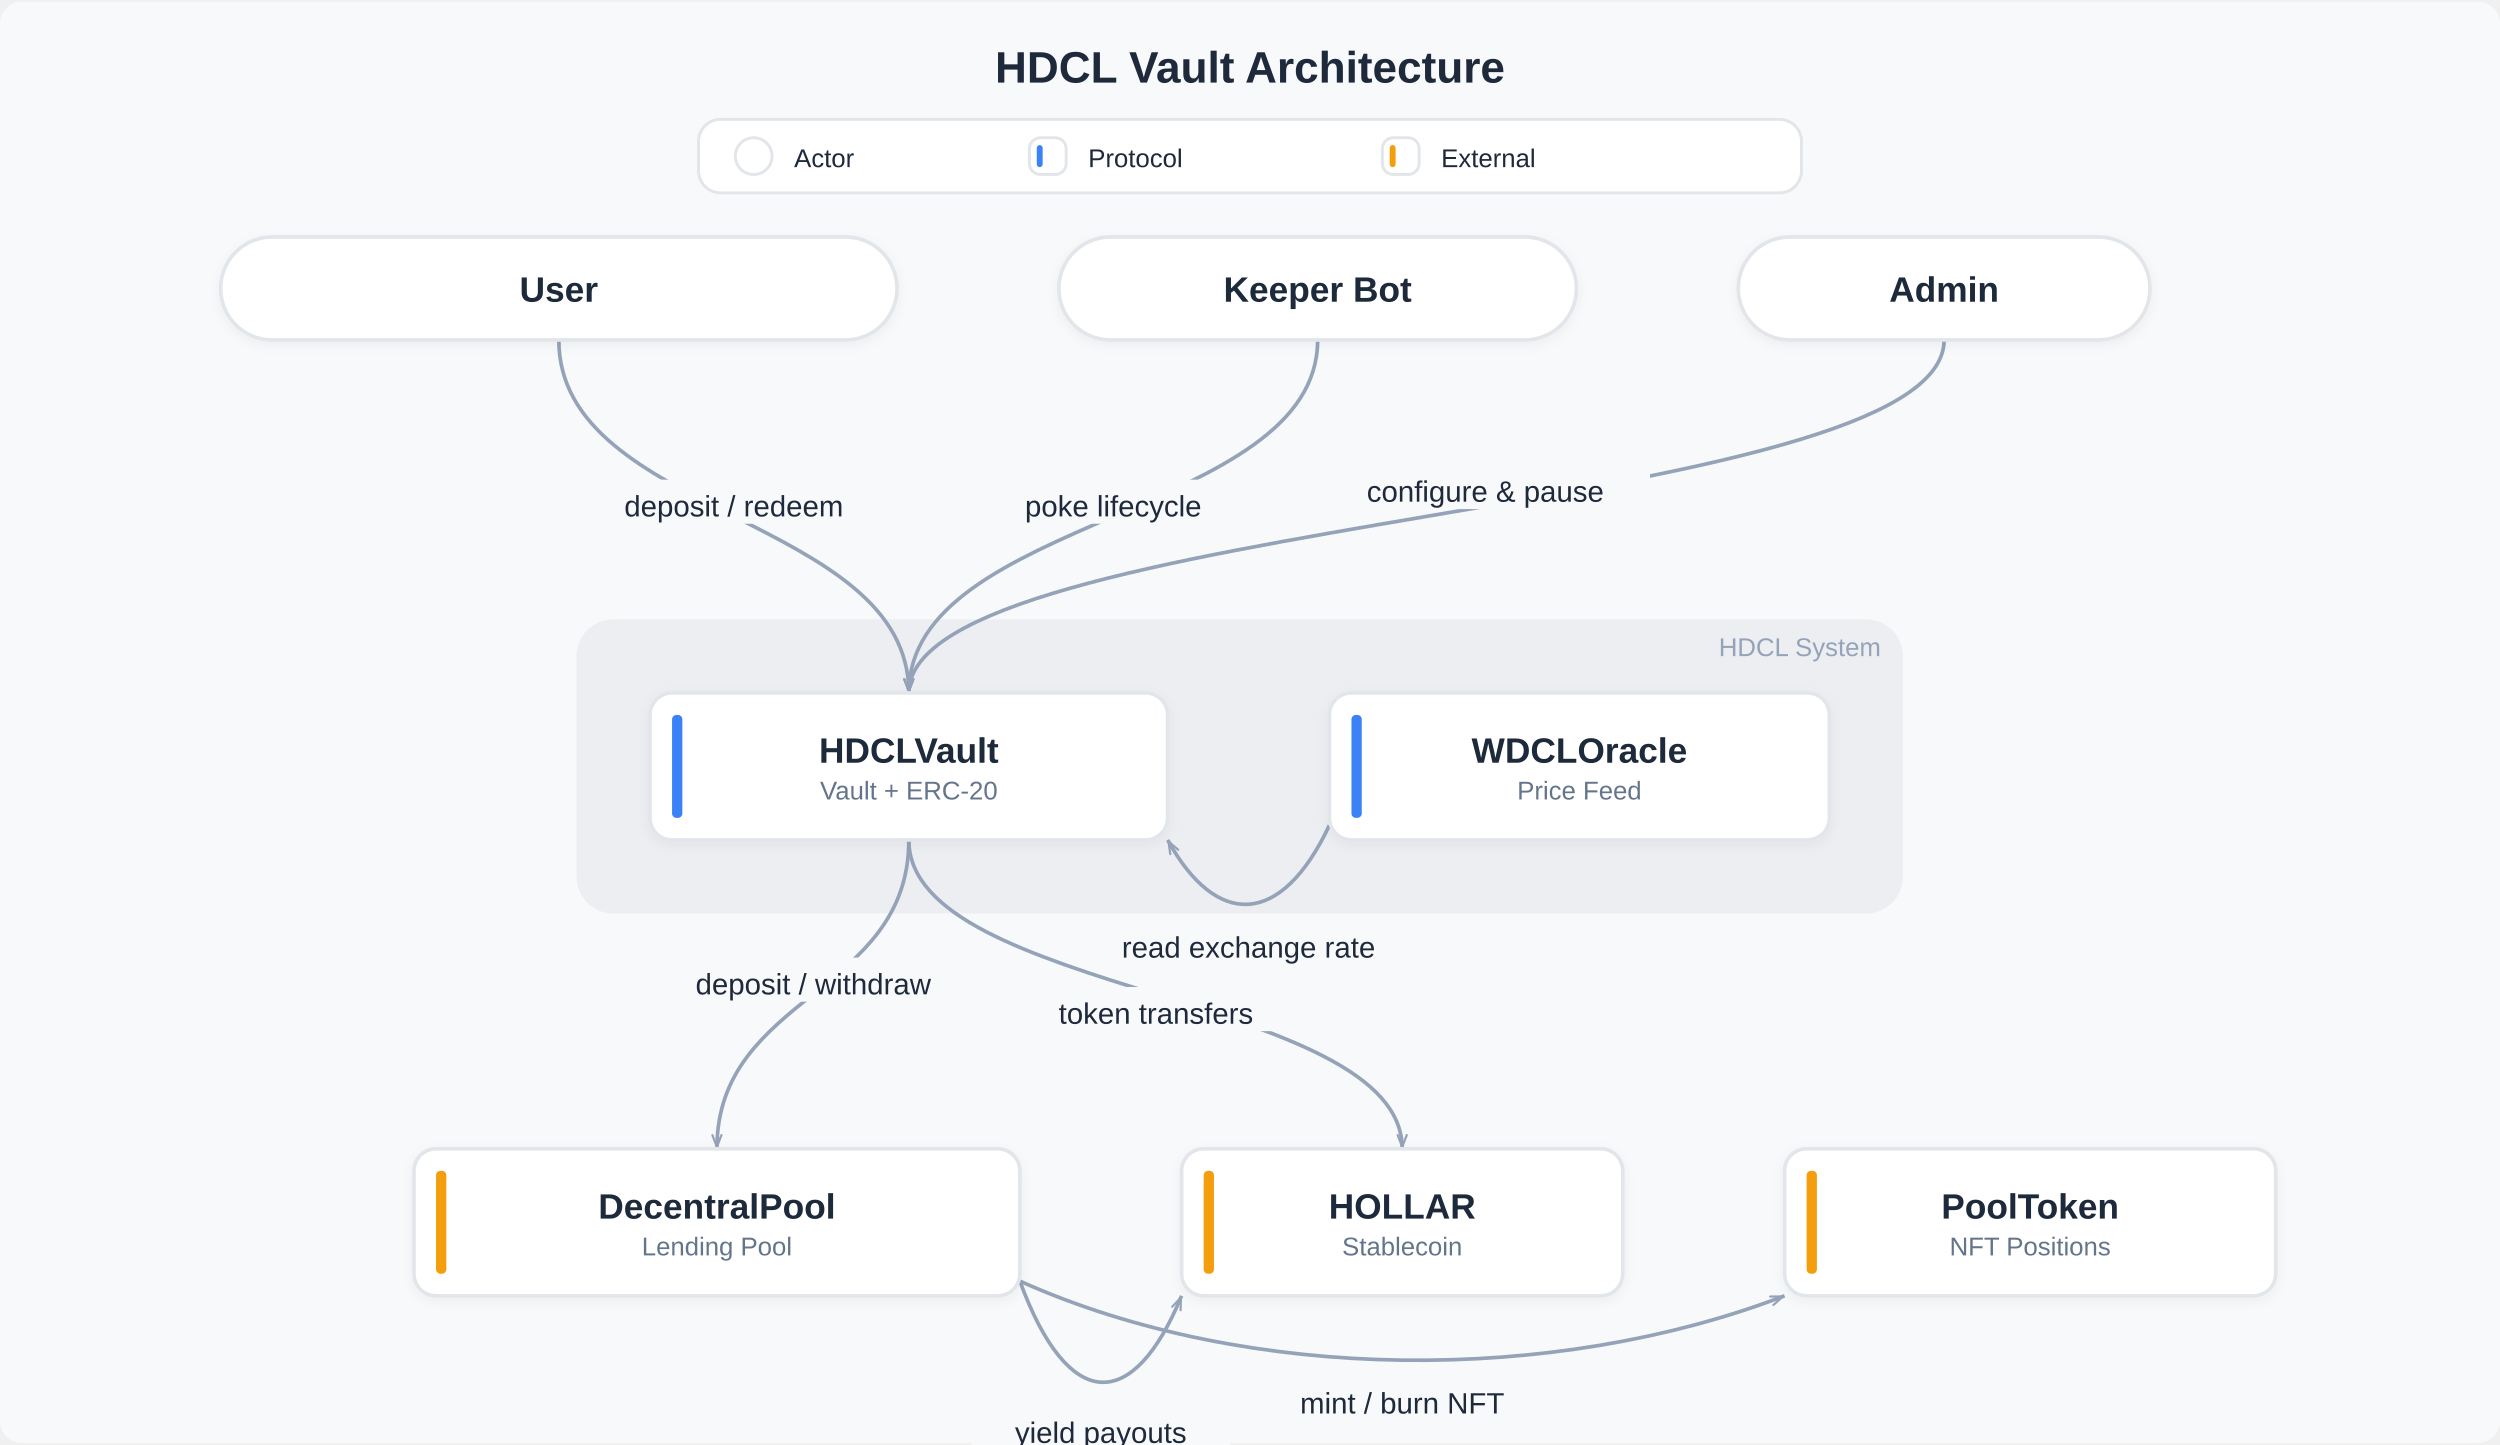
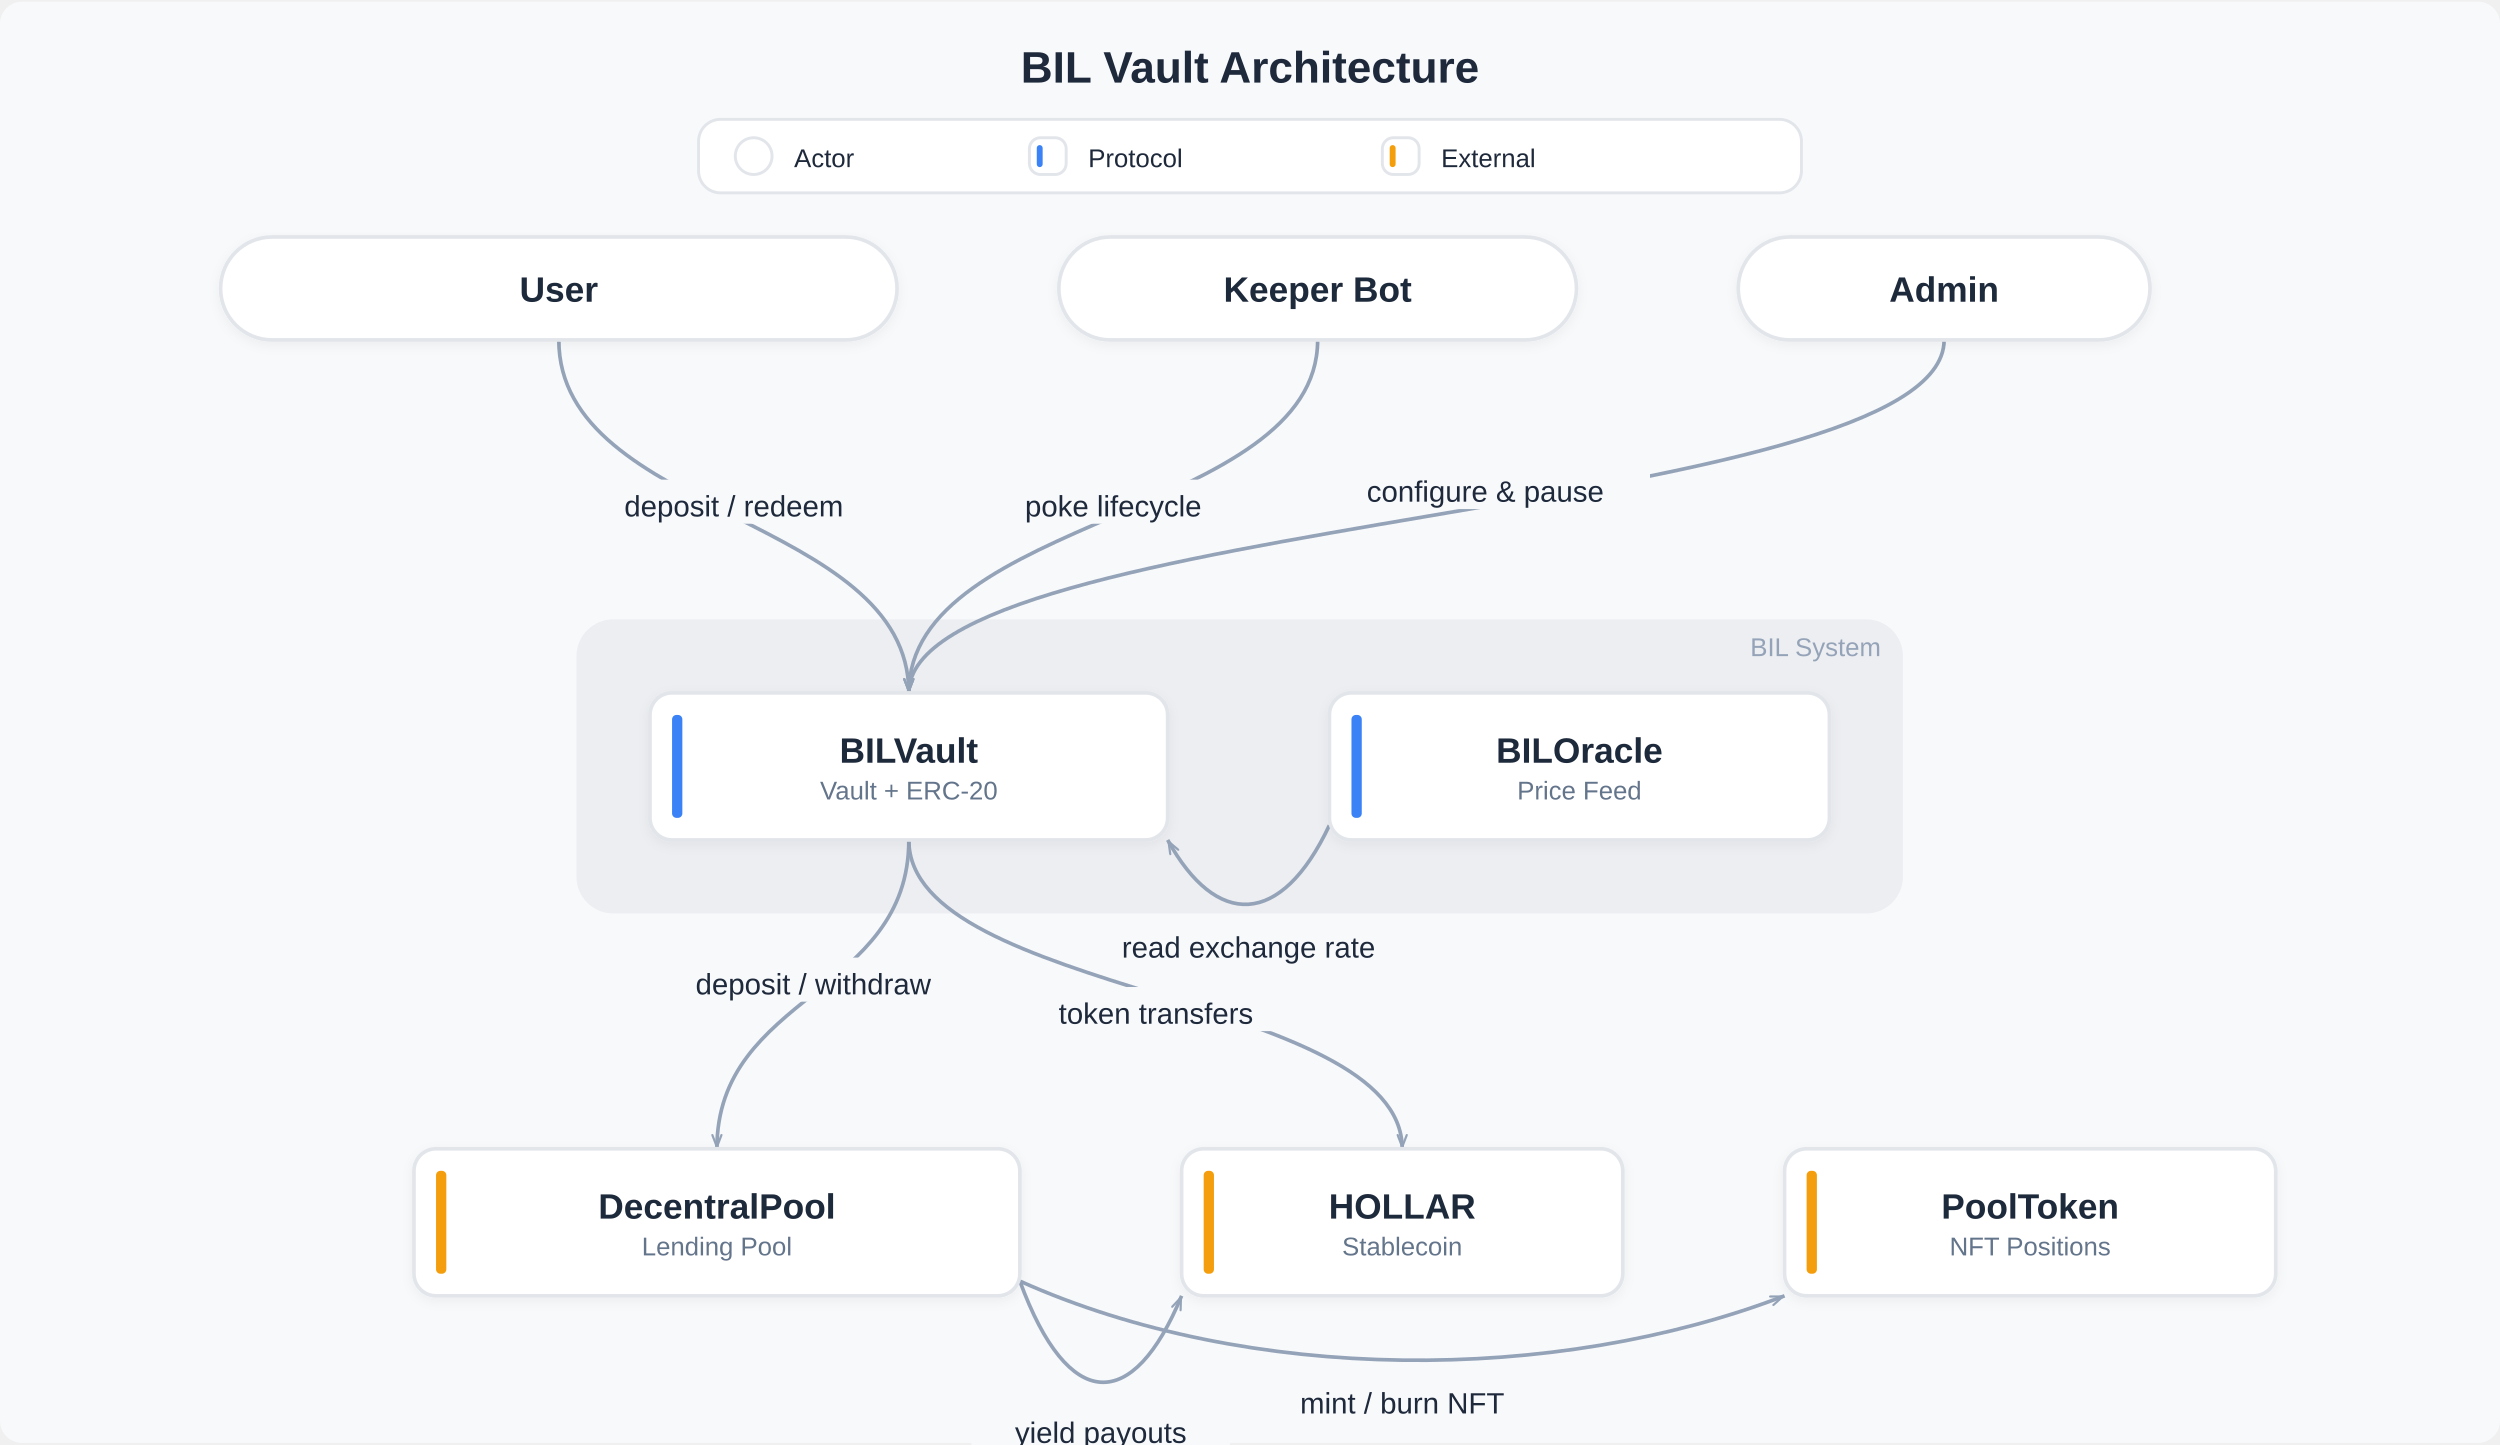
<svg xmlns="http://www.w3.org/2000/svg" width="848" height="490" viewBox="0 0 340 196" font-family="Arial, sans-serif">
  <defs>
    <marker id="ah" viewBox="0 0 8 6" refX="8" refY="3" markerWidth="4" markerHeight="3" orient="auto">
      <path d="M0.5,0.5 L7,3 L0.5,5.5" fill="none" stroke="#94A3B8" stroke-width="1.2" stroke-linejoin="round" stroke-linecap="round" />
    </marker>
    <filter id="shadow" x="-6%" y="-8%" width="112%" height="128%">
      <feDropShadow dx="0" dy="0.5" stdDeviation="0.8" flood-color="#000" flood-opacity="0.05" />
    </filter>
  </defs>
  <rect width="340" height="196" fill="#F8F9FB" rx="3" />
-   <text x="170" y="11" text-anchor="middle" font-size="6" font-weight="700" fill="#1E293B">HDCL Vault Architecture</text>
+   <text x="170" y="11" text-anchor="middle" font-size="6" font-weight="700" fill="#1E293B">BIL Vault Architecture</text>
  <rect x="95" y="16" width="150" height="10" rx="3" fill="#fff" stroke="#E2E5EA" stroke-width="0.4" />
  <rect x="100" y="18.5" width="5" height="5" rx="2.5" fill="#fff" stroke="#E2E5EA" stroke-width="0.4" />
  <text x="108" y="22.5" font-size="3.5" fill="#1E293B">Actor</text>
  <rect x="140" y="18.5" width="5" height="5" rx="1.5" fill="#fff" stroke="#E2E5EA" stroke-width="0.4" />
  <rect x="141" y="19.5" width="0.8" height="3" rx="0.4" fill="#3B82F6" />
  <text x="148" y="22.5" font-size="3.5" fill="#1E293B">Protocol</text>
  <rect x="188" y="18.5" width="5" height="5" rx="1.5" fill="#fff" stroke="#E2E5EA" stroke-width="0.4" />
  <rect x="189" y="19.5" width="0.8" height="3" rx="0.4" fill="#F59E0B" />
  <text x="196" y="22.5" font-size="3.5" fill="#1E293B">External</text>
  <rect x="78.4" y="84.0" width="180.4" height="40.0" rx="5" fill="#EDEEF2" />
-   <text x="255.8" y="89.0" text-anchor="end" font-size="3.5" fill="#94A3B8" font-weight="500">HDCL System</text>
+   <text x="255.8" y="89.0" text-anchor="end" font-size="3.5" fill="#94A3B8" font-weight="500">BIL System</text>
  <path d="M76.0,46.0 C76.0,70.0 123.6,70.0 123.6,94.0" fill="none" stroke="#94A3B8" stroke-width="0.5" marker-end="url(#ah)" />
  <path d="M179.2,46.0 C179.2,70.0 123.6,70.0 123.6,94.0" fill="none" stroke="#94A3B8" stroke-width="0.5" marker-end="url(#ah)" />
  <path d="M264.4,46.0 C264.4,70.0 123.6,70.0 123.6,94.0" fill="none" stroke="#94A3B8" stroke-width="0.5" marker-end="url(#ah)" />
  <path d="M180.8,112.0 C174.2,126.0 165.4,126.0 158.8,114.0" fill="none" stroke="#94A3B8" stroke-width="0.5" marker-end="url(#ah)" />
  <path d="M123.6,114.0 C123.6,135.0 97.5,135.0 97.5,156.0" fill="none" stroke="#94A3B8" stroke-width="0.5" marker-end="url(#ah)" />
  <path d="M123.6,114.0 C123.6,135.0 190.7,135.0 190.7,156.0" fill="none" stroke="#94A3B8" stroke-width="0.5" marker-end="url(#ah)" />
  <path d="M138.7,174.0 C169.9,188.0 211.5,188.0 242.7,176.0" fill="none" stroke="#94A3B8" stroke-width="0.5" marker-end="url(#ah)" />
  <path d="M138.7,174.0 C145.3,192.0 154.1,192.0 160.7,176.0" fill="none" stroke="#94A3B8" stroke-width="0.5" marker-end="url(#ah)" />
  <g filter="url(#shadow)">
    <rect x="30.0" y="32.0" width="92.0" height="14" rx="7" fill="#fff" stroke="#E2E5EA" stroke-width="0.5" />
    <text x="76.0" y="40.8" text-anchor="middle" font-size="4.8" font-weight="600" fill="#1E293B">User</text>
  </g>
  <g filter="url(#shadow)">
    <rect x="144.0" y="32.0" width="70.4" height="14" rx="7" fill="#fff" stroke="#E2E5EA" stroke-width="0.5" />
    <text x="179.2" y="40.8" text-anchor="middle" font-size="4.8" font-weight="600" fill="#1E293B">Keeper Bot</text>
  </g>
  <g filter="url(#shadow)">
    <rect x="236.4" y="32.0" width="56.0" height="14" rx="7" fill="#fff" stroke="#E2E5EA" stroke-width="0.5" />
    <text x="264.4" y="40.8" text-anchor="middle" font-size="4.8" font-weight="600" fill="#1E293B">Admin</text>
  </g>
  <g filter="url(#shadow)">
    <rect x="88.4" y="94.0" width="70.4" height="20" rx="3" fill="#fff" stroke="#E2E5EA" stroke-width="0.5" />
    <rect x="91.4" y="97.0" width="1.4" height="14" rx="0.6" fill="#3B82F6" />
-     <text x="123.6" y="103.5" text-anchor="middle" font-size="4.8" font-weight="600" fill="#1E293B">HDCLVault</text>
+     <text x="123.6" y="103.5" text-anchor="middle" font-size="4.8" font-weight="600" fill="#1E293B">BILVault</text>
    <text x="123.6" y="108.5" text-anchor="middle" font-size="3.5" fill="#64748B">Vault + ERC-20</text>
  </g>
  <g filter="url(#shadow)">
    <rect x="180.8" y="94.0" width="68.0" height="20" rx="3" fill="#fff" stroke="#E2E5EA" stroke-width="0.5" />
    <rect x="183.8" y="97.0" width="1.4" height="14" rx="0.6" fill="#3B82F6" />
-     <text x="214.8" y="103.5" text-anchor="middle" font-size="4.8" font-weight="600" fill="#1E293B">WDCLOracle</text>
+     <text x="214.8" y="103.5" text-anchor="middle" font-size="4.8" font-weight="600" fill="#1E293B">BILOracle</text>
    <text x="214.8" y="108.5" text-anchor="middle" font-size="3.5" fill="#64748B">Price Feed</text>
  </g>
  <g filter="url(#shadow)">
    <rect x="56.3" y="156.0" width="82.4" height="20" rx="3" fill="#fff" stroke="#E2E5EA" stroke-width="0.5" />
    <rect x="59.3" y="159.0" width="1.4" height="14" rx="0.6" fill="#F59E0B" />
    <text x="97.5" y="165.5" text-anchor="middle" font-size="4.8" font-weight="600" fill="#1E293B">DecentralPool</text>
    <text x="97.5" y="170.5" text-anchor="middle" font-size="3.5" fill="#64748B">Lending Pool</text>
  </g>
  <g filter="url(#shadow)">
    <rect x="242.7" y="156.0" width="66.8" height="20" rx="3" fill="#fff" stroke="#E2E5EA" stroke-width="0.5" />
    <rect x="245.7" y="159.0" width="1.4" height="14" rx="0.6" fill="#F59E0B" />
    <text x="276.1" y="165.5" text-anchor="middle" font-size="4.8" font-weight="600" fill="#1E293B">PoolToken</text>
    <text x="276.1" y="170.5" text-anchor="middle" font-size="3.5" fill="#64748B">NFT Positions</text>
  </g>
  <g filter="url(#shadow)">
    <rect x="160.7" y="156.0" width="60.0" height="20" rx="3" fill="#fff" stroke="#E2E5EA" stroke-width="0.5" />
    <rect x="163.7" y="159.0" width="1.4" height="14" rx="0.6" fill="#F59E0B" />
    <text x="190.7" y="165.5" text-anchor="middle" font-size="4.8" font-weight="600" fill="#1E293B">HOLLAR</text>
    <text x="190.7" y="170.5" text-anchor="middle" font-size="3.5" fill="#64748B">Stablecoin</text>
  </g>
  <rect x="78.6" y="65.0" width="42.4" height="6.0" rx="1" fill="#F8F9FB" />
  <text x="99.8" y="70.0" font-size="4" fill="#1E293B" font-weight="500" text-anchor="middle">deposit / redeem</text>
  <rect x="132.6" y="65.0" width="37.6" height="6.0" rx="1" fill="#F8F9FB" />
  <text x="151.4" y="70.0" font-size="4" fill="#1E293B" font-weight="500" text-anchor="middle">poke lifecycle</text>
  <rect x="179.6" y="63.0" width="44.8" height="6.0" rx="1" fill="#F8F9FB" />
  <text x="202.0" y="68.0" font-size="4" fill="#1E293B" font-weight="500" text-anchor="middle">configure &amp; pause</text>
  <rect x="146.2" y="125.0" width="47.2" height="6.0" rx="1" fill="#F8F9FB" />
  <text x="169.8" y="130.0" font-size="4" fill="#1E293B" font-weight="500" text-anchor="middle">read exchange rate</text>
  <rect x="87.0" y="130.0" width="47.2" height="6.0" rx="1" fill="#F8F9FB" />
  <text x="110.6" y="135.0" font-size="4" fill="#1E293B" font-weight="500" text-anchor="middle">deposit / withdraw</text>
  <rect x="137.2" y="134.0" width="40.0" height="6.0" rx="1" fill="#F8F9FB" />
  <text x="157.2" y="139.0" font-size="4" fill="#1E293B" font-weight="500" text-anchor="middle">token transfers</text>
  <rect x="170.7" y="187.0" width="40.0" height="6.0" rx="1" fill="#F8F9FB" />
  <text x="190.7" y="192.0" font-size="4" fill="#1E293B" font-weight="500" text-anchor="middle">mint / burn NFT</text>
  <rect x="132.1" y="191.0" width="35.2" height="6.0" rx="1" fill="#F8F9FB" />
  <text x="149.7" y="196.0" font-size="4" fill="#1E293B" font-weight="500" text-anchor="middle">yield payouts</text>
</svg>
